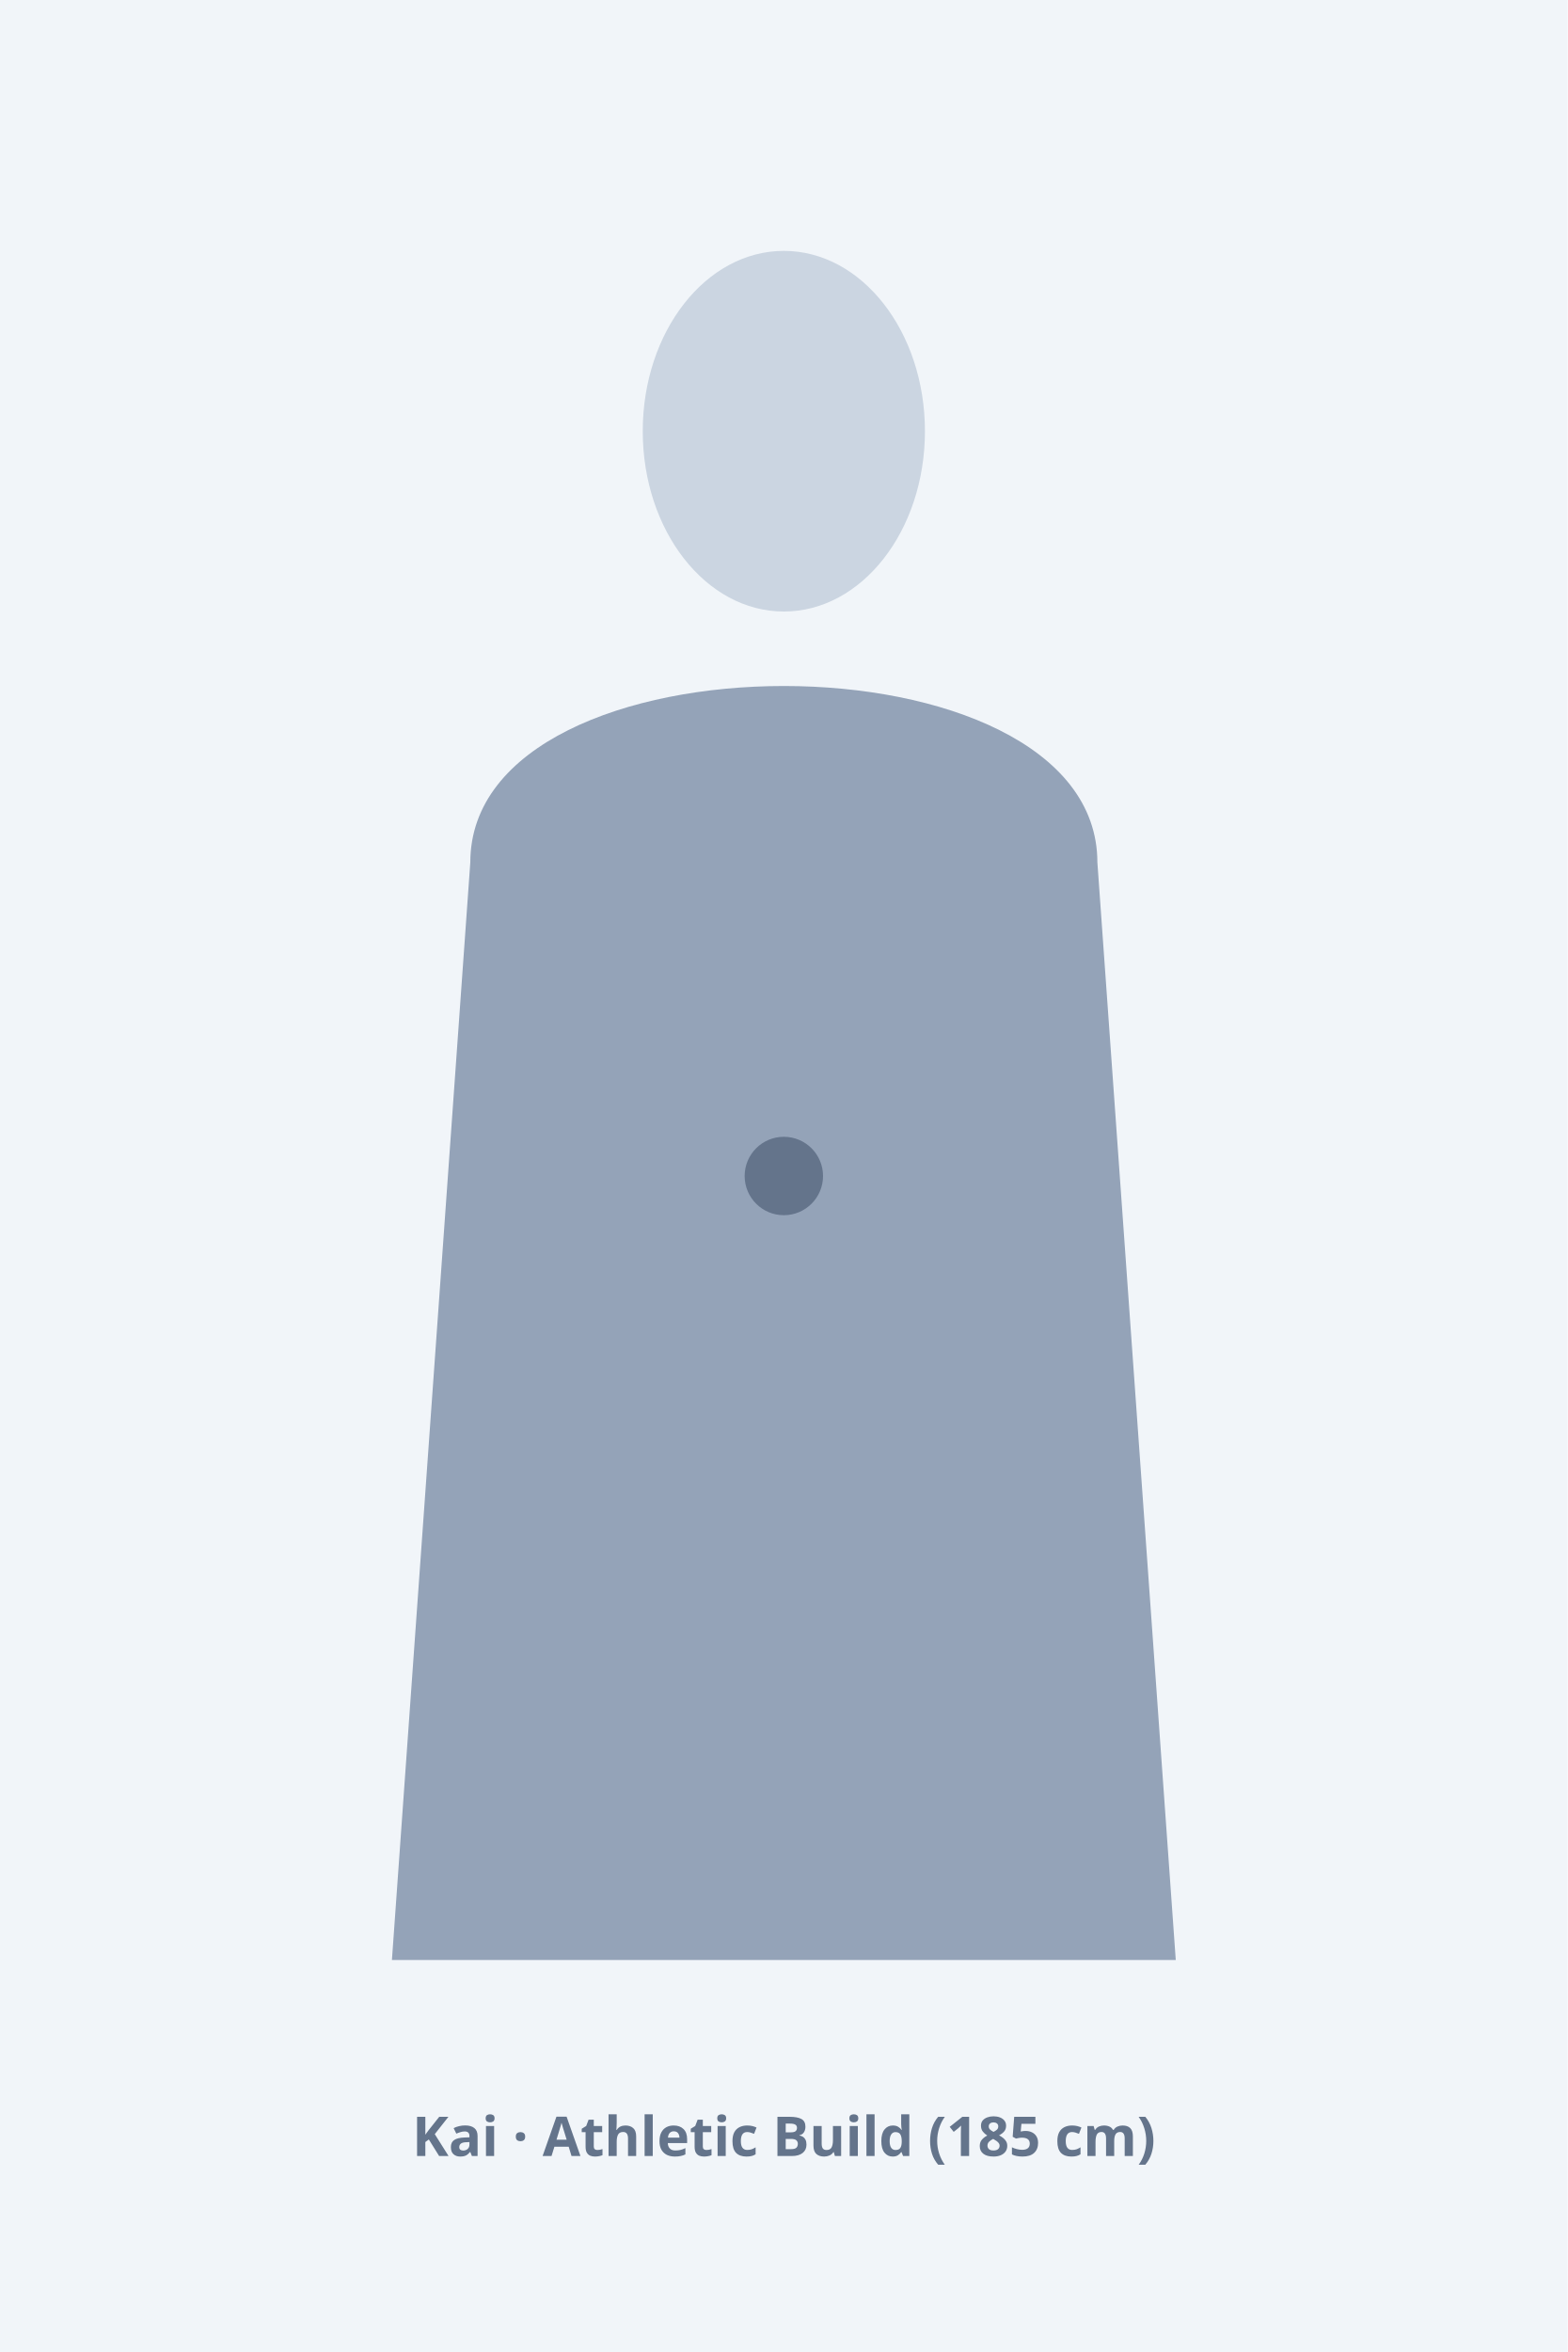
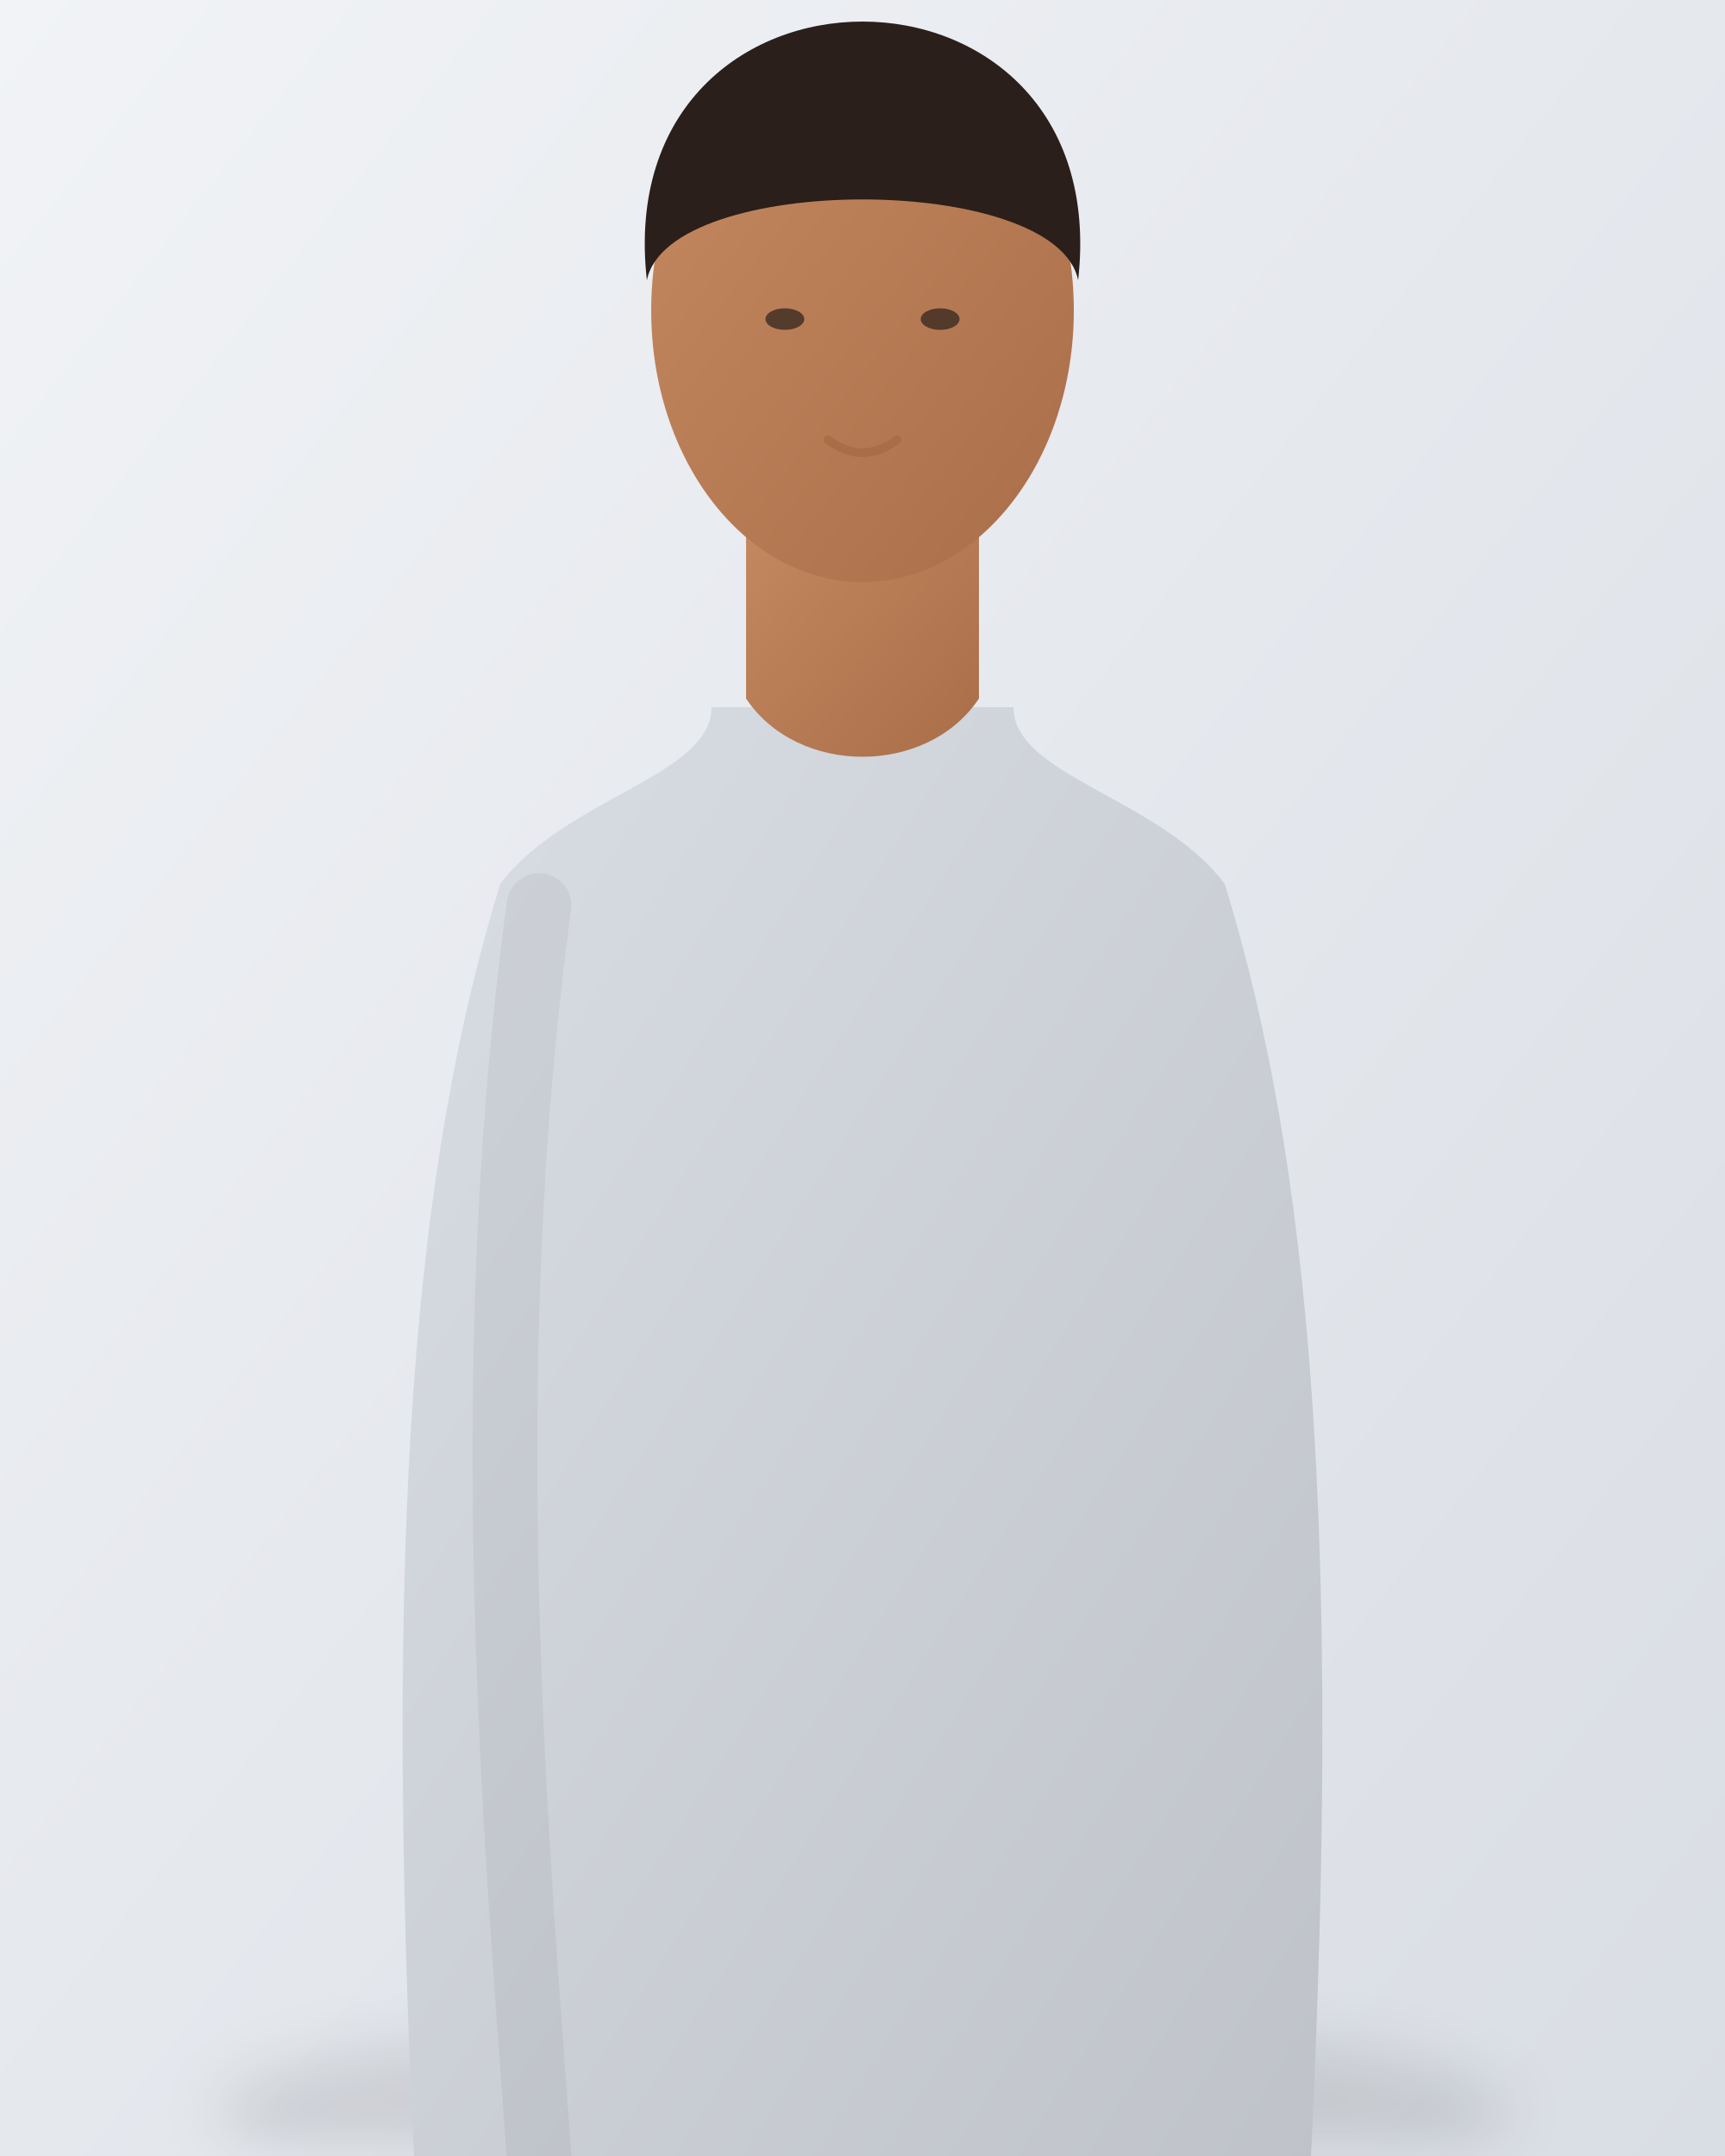
- <svg xmlns="http://www.w3.org/2000/svg" viewBox="0 0 400 600" width="100%" height="100%">
-   <rect width="100%" height="100%" fill="#f1f5f9" />
-   <ellipse cx="200" cy="110" rx="36" ry="46" fill="#cbd5e1" />
-   <path d="M120 220 C120 160 280 160 280 220 L300 500 L100 500 Z" fill="#94a3b8" />
-   <circle cx="200" cy="300" r="10" fill="#64748b" />
-   <text x="200" y="550" text-anchor="middle" font-family="sans-serif" font-size="14" font-weight="600" fill="#64748b">Kai · Athletic Build (185 cm)</text>
+ <svg xmlns="http://www.w3.org/2000/svg" width="800" height="1000" viewBox="0 0 800 1000">
+   <defs>
+     <linearGradient id="bg" x1="0" y1="0" x2="1" y2="1">
+       <stop offset="0" stop-color="#f1f3f6" />
+       <stop offset="1" stop-color="#d9dde4" />
+     </linearGradient>
+     <linearGradient id="sk" x1="0" y1="0" x2="1" y2="1">
+       <stop offset="0" stop-color="#c68a62" />
+       <stop offset="1" stop-color="#a96d48" />
+     </linearGradient>
+     <linearGradient id="base" x1="0" y1="0" x2="1" y2="1">
+       <stop offset="0" stop-color="#d9dde4" />
+       <stop offset="1" stop-color="#bfc2c9" />
+     </linearGradient>
+     <filter id="soft">
+       <feGaussianBlur stdDeviation="14" />
+     </filter>
+   </defs>
+   <rect width="800" height="1000" fill="url(#bg)" />
+   <ellipse cx="400" cy="980" rx="300" ry="46" fill="#000" opacity=".1" filter="url(#soft)" />
+   <path d="M330,328 C330,360 262,370 232,410 C192,540 178,710 192,1000 L608,1000 C622,710 608,540 568,410 C538,370 470,360 470,328 Z" fill="url(#base)" />
+   <path d="M346,324 L346,230 L454,230 L454,324 C430,360 370,360 346,324 Z" fill="url(#sk)" />
+   <ellipse cx="400" cy="144" rx="98" ry="126" fill="url(#sk)" />
+   <path d="M300,130 C282,-30 518,-30 500,130 C490,80 310,80 300,130 Z" fill="#2a1f1a" />
+   <ellipse cx="364" cy="148" rx="9" ry="5" fill="#2a1f1a" opacity=".7" />
+   <ellipse cx="436" cy="148" rx="9" ry="5" fill="#2a1f1a" opacity=".7" />
+   <path d="M384,204 Q400,216 416,204" fill="none" stroke="#a96d48" stroke-width="4" stroke-linecap="round" />
+   <path d="M250,420 C220,640 240,860 250,1000" fill="none" stroke="#000" stroke-opacity=".05" stroke-width="30" stroke-linecap="round" />
</svg>
